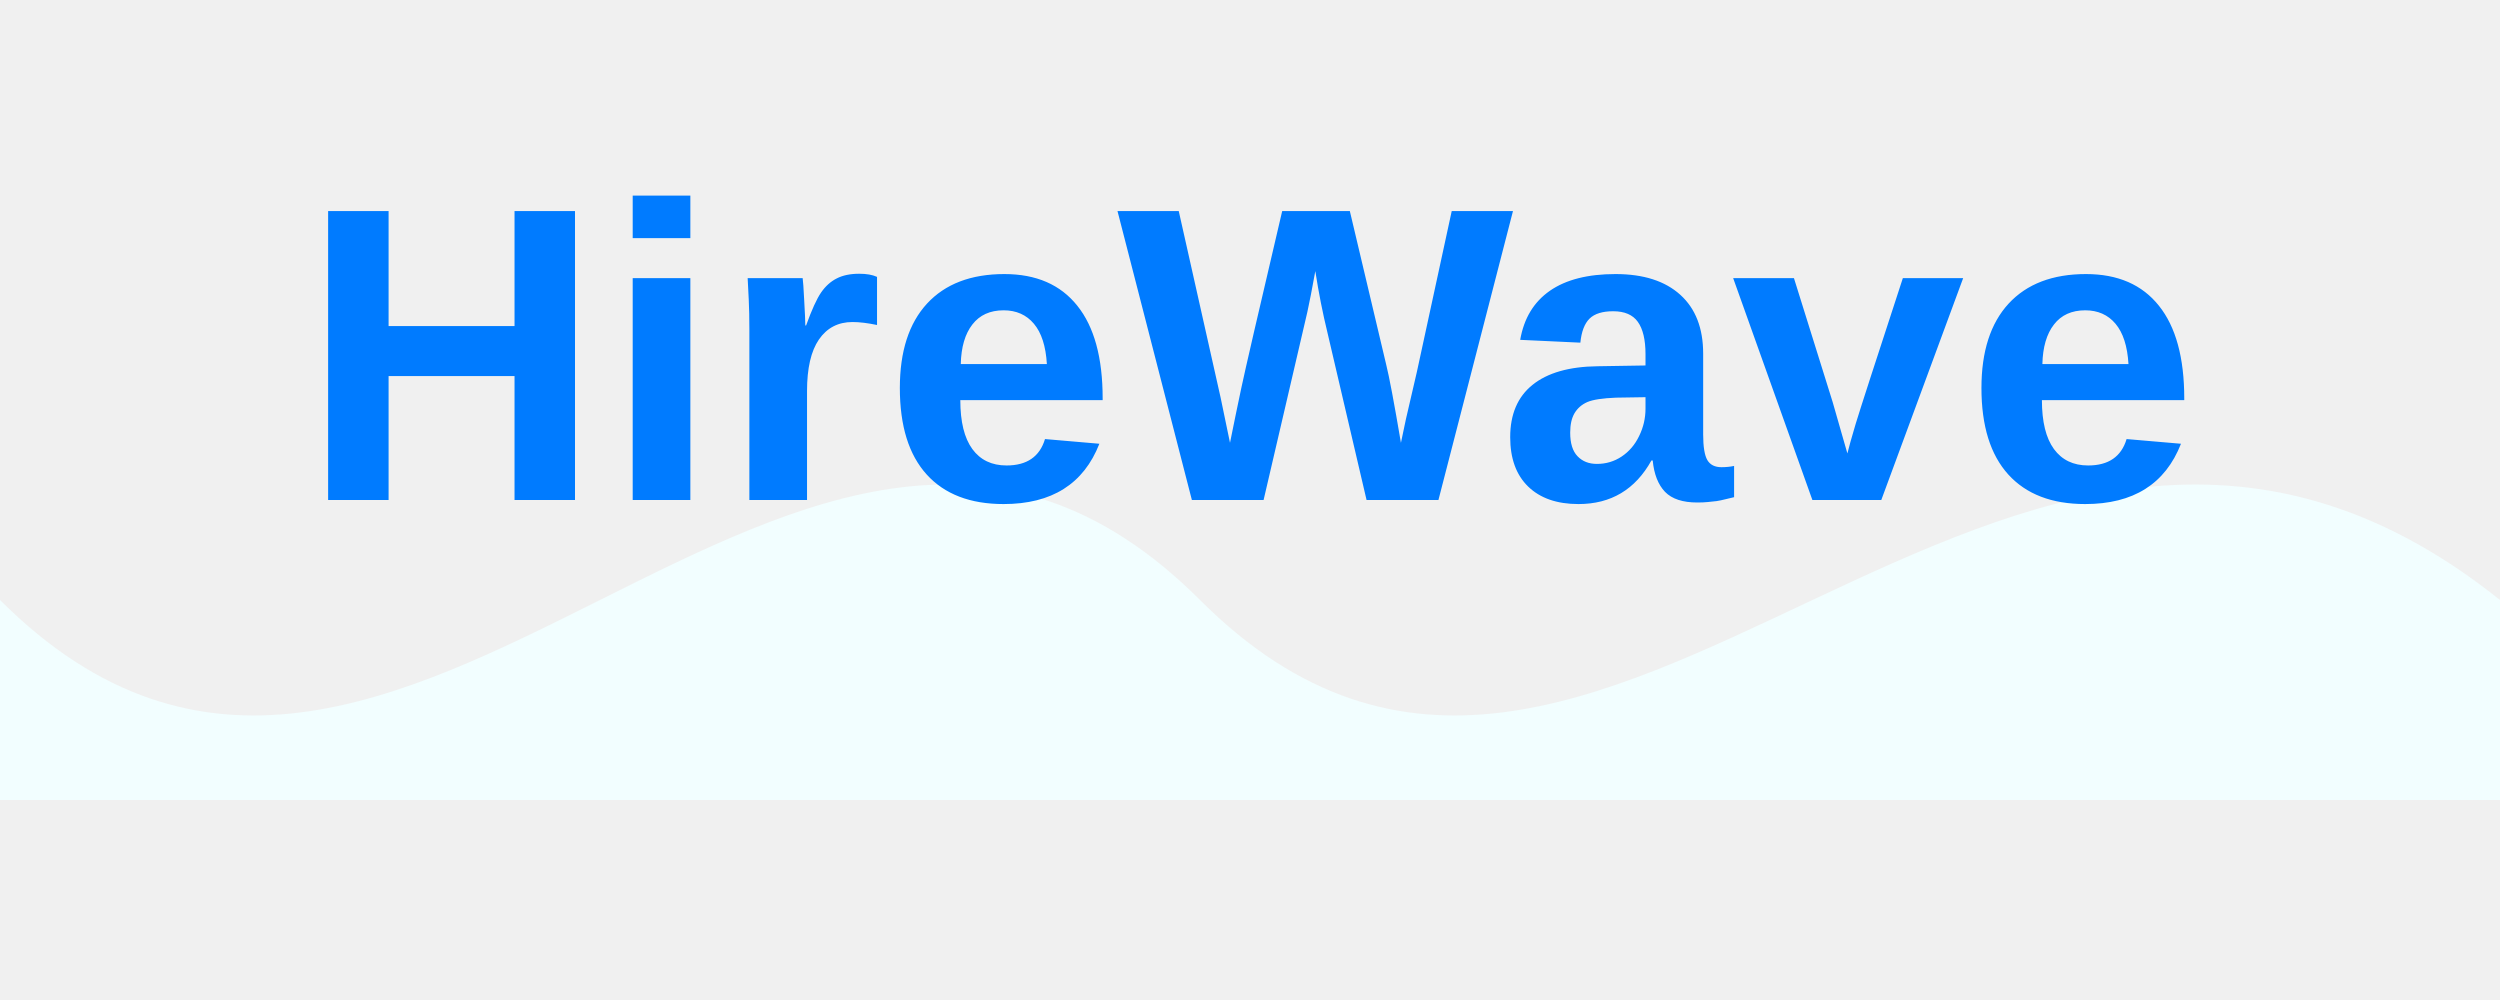
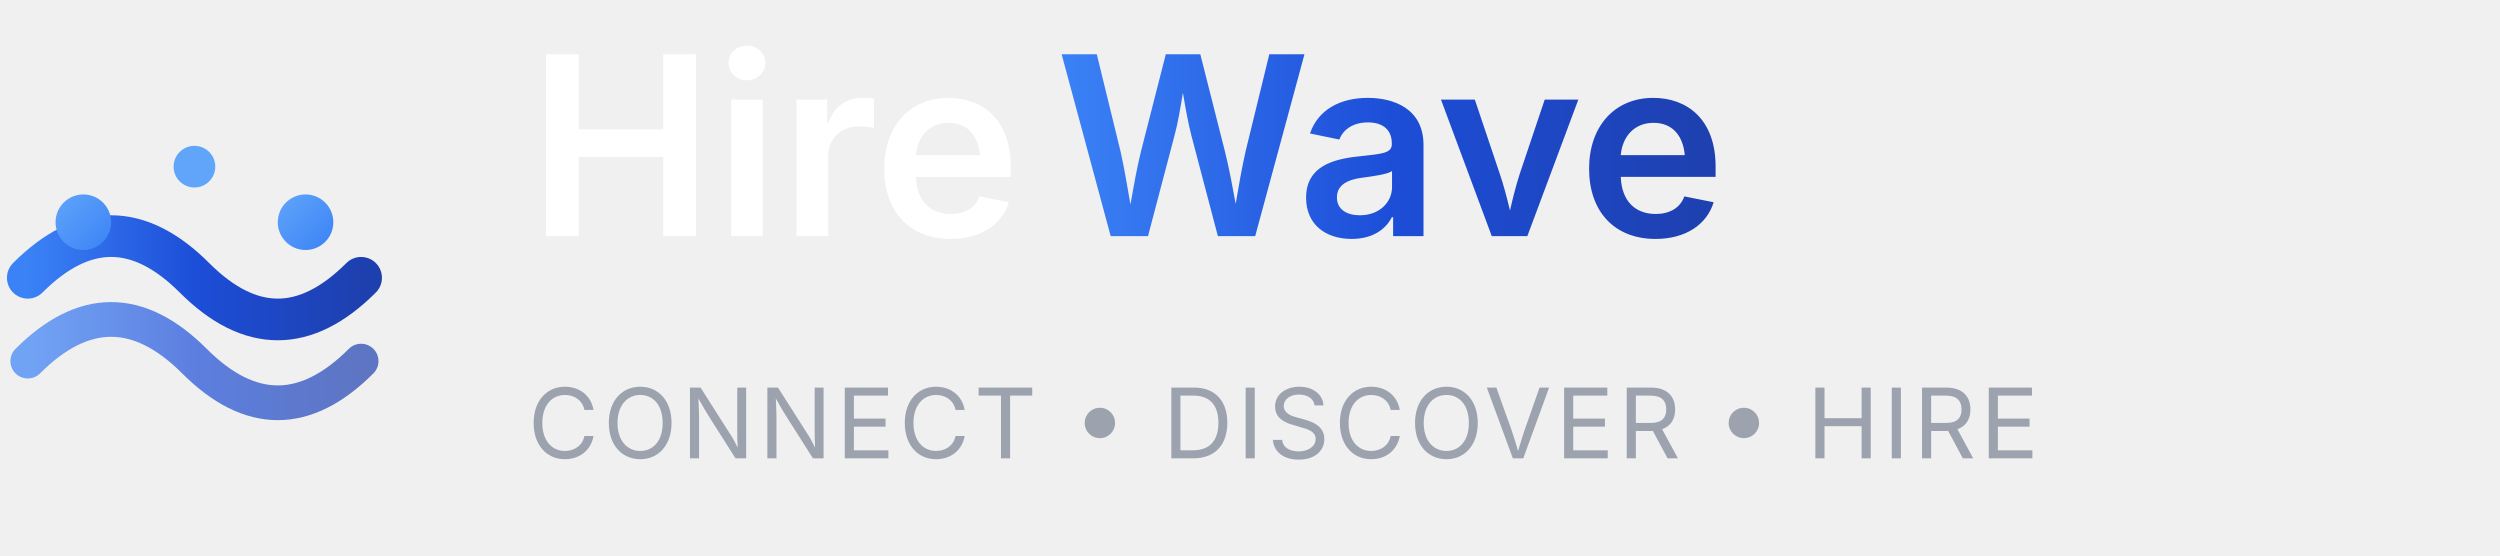
- <svg xmlns="http://www.w3.org/2000/svg" width="100" height="40" viewBox="0 0 250 60" fill="none">
-   <style>
-         .text { font-family: 'Arial', sans-serif; font-weight: bold; font-size: 42px; fill: #007BFF; }
-         .wave { fill: #f2feff; }
-     </style>
-   <path class="wave" d="M0,40 C40,80 80,0 120,40 C160,80 200,0 250,40 L250,60 L0,60 Z" />
-   <text x="30" y="30" class="text">HireWave</text>
+ <svg xmlns="http://www.w3.org/2000/svg" width="180" height="40" viewBox="0 0 180 40">
+   <rect width="180" height="40" fill="transparent" />
+   <g transform="translate(0, 8)">
+     <defs>
+       <linearGradient id="waveGradient" x1="0%" y1="0%" x2="100%" y2="0%">
+         <stop offset="0%" style="stop-color:#3B82F6;stop-opacity:1" />
+         <stop offset="50%" style="stop-color:#1D4ED8;stop-opacity:1" />
+         <stop offset="100%" style="stop-color:#1E40AF;stop-opacity:1" />
+       </linearGradient>
+       <linearGradient id="circleGradient" x1="0%" y1="0%" x2="100%" y2="100%">
+         <stop offset="0%" style="stop-color:#60A5FA;stop-opacity:1" />
+         <stop offset="100%" style="stop-color:#3B82F6;stop-opacity:1" />
+       </linearGradient>
+     </defs>
+     <path d="M2 12 Q8 6 14 12 T26 12" stroke="url(#waveGradient)" stroke-width="3" fill="none" stroke-linecap="round" />
+     <path d="M2 18 Q8 12 14 18 T26 18" stroke="url(#waveGradient)" stroke-width="2.5" fill="none" stroke-linecap="round" opacity="0.7" />
+     <circle cx="6" cy="8" r="2" fill="url(#circleGradient)" />
+     <circle cx="22" cy="8" r="2" fill="url(#circleGradient)" />
+     <circle cx="14" cy="4" r="1.5" fill="#60A5FA" />
+   </g>
+   <g transform="translate(38, 5)">
+     <text x="0" y="12" font-family="'Hanken Grotesk', -apple-system, BlinkMacSystemFont, sans-serif" font-size="18" font-weight="600" fill="#FFFFFF">Hire</text>
+     <text x="38" y="12" font-family="'Hanken Grotesk', -apple-system, BlinkMacSystemFont, sans-serif" font-size="18" font-weight="600" fill="url(#waveGradient)">Wave</text>
+     <text x="0" y="28" font-family="'Hanken Grotesk', -apple-system, BlinkMacSystemFont, sans-serif" font-size="7" font-weight="400" fill="#9CA3AF" letter-spacing="0.3px">CONNECT • DISCOVER • HIRE</text>
+   </g>
</svg>
